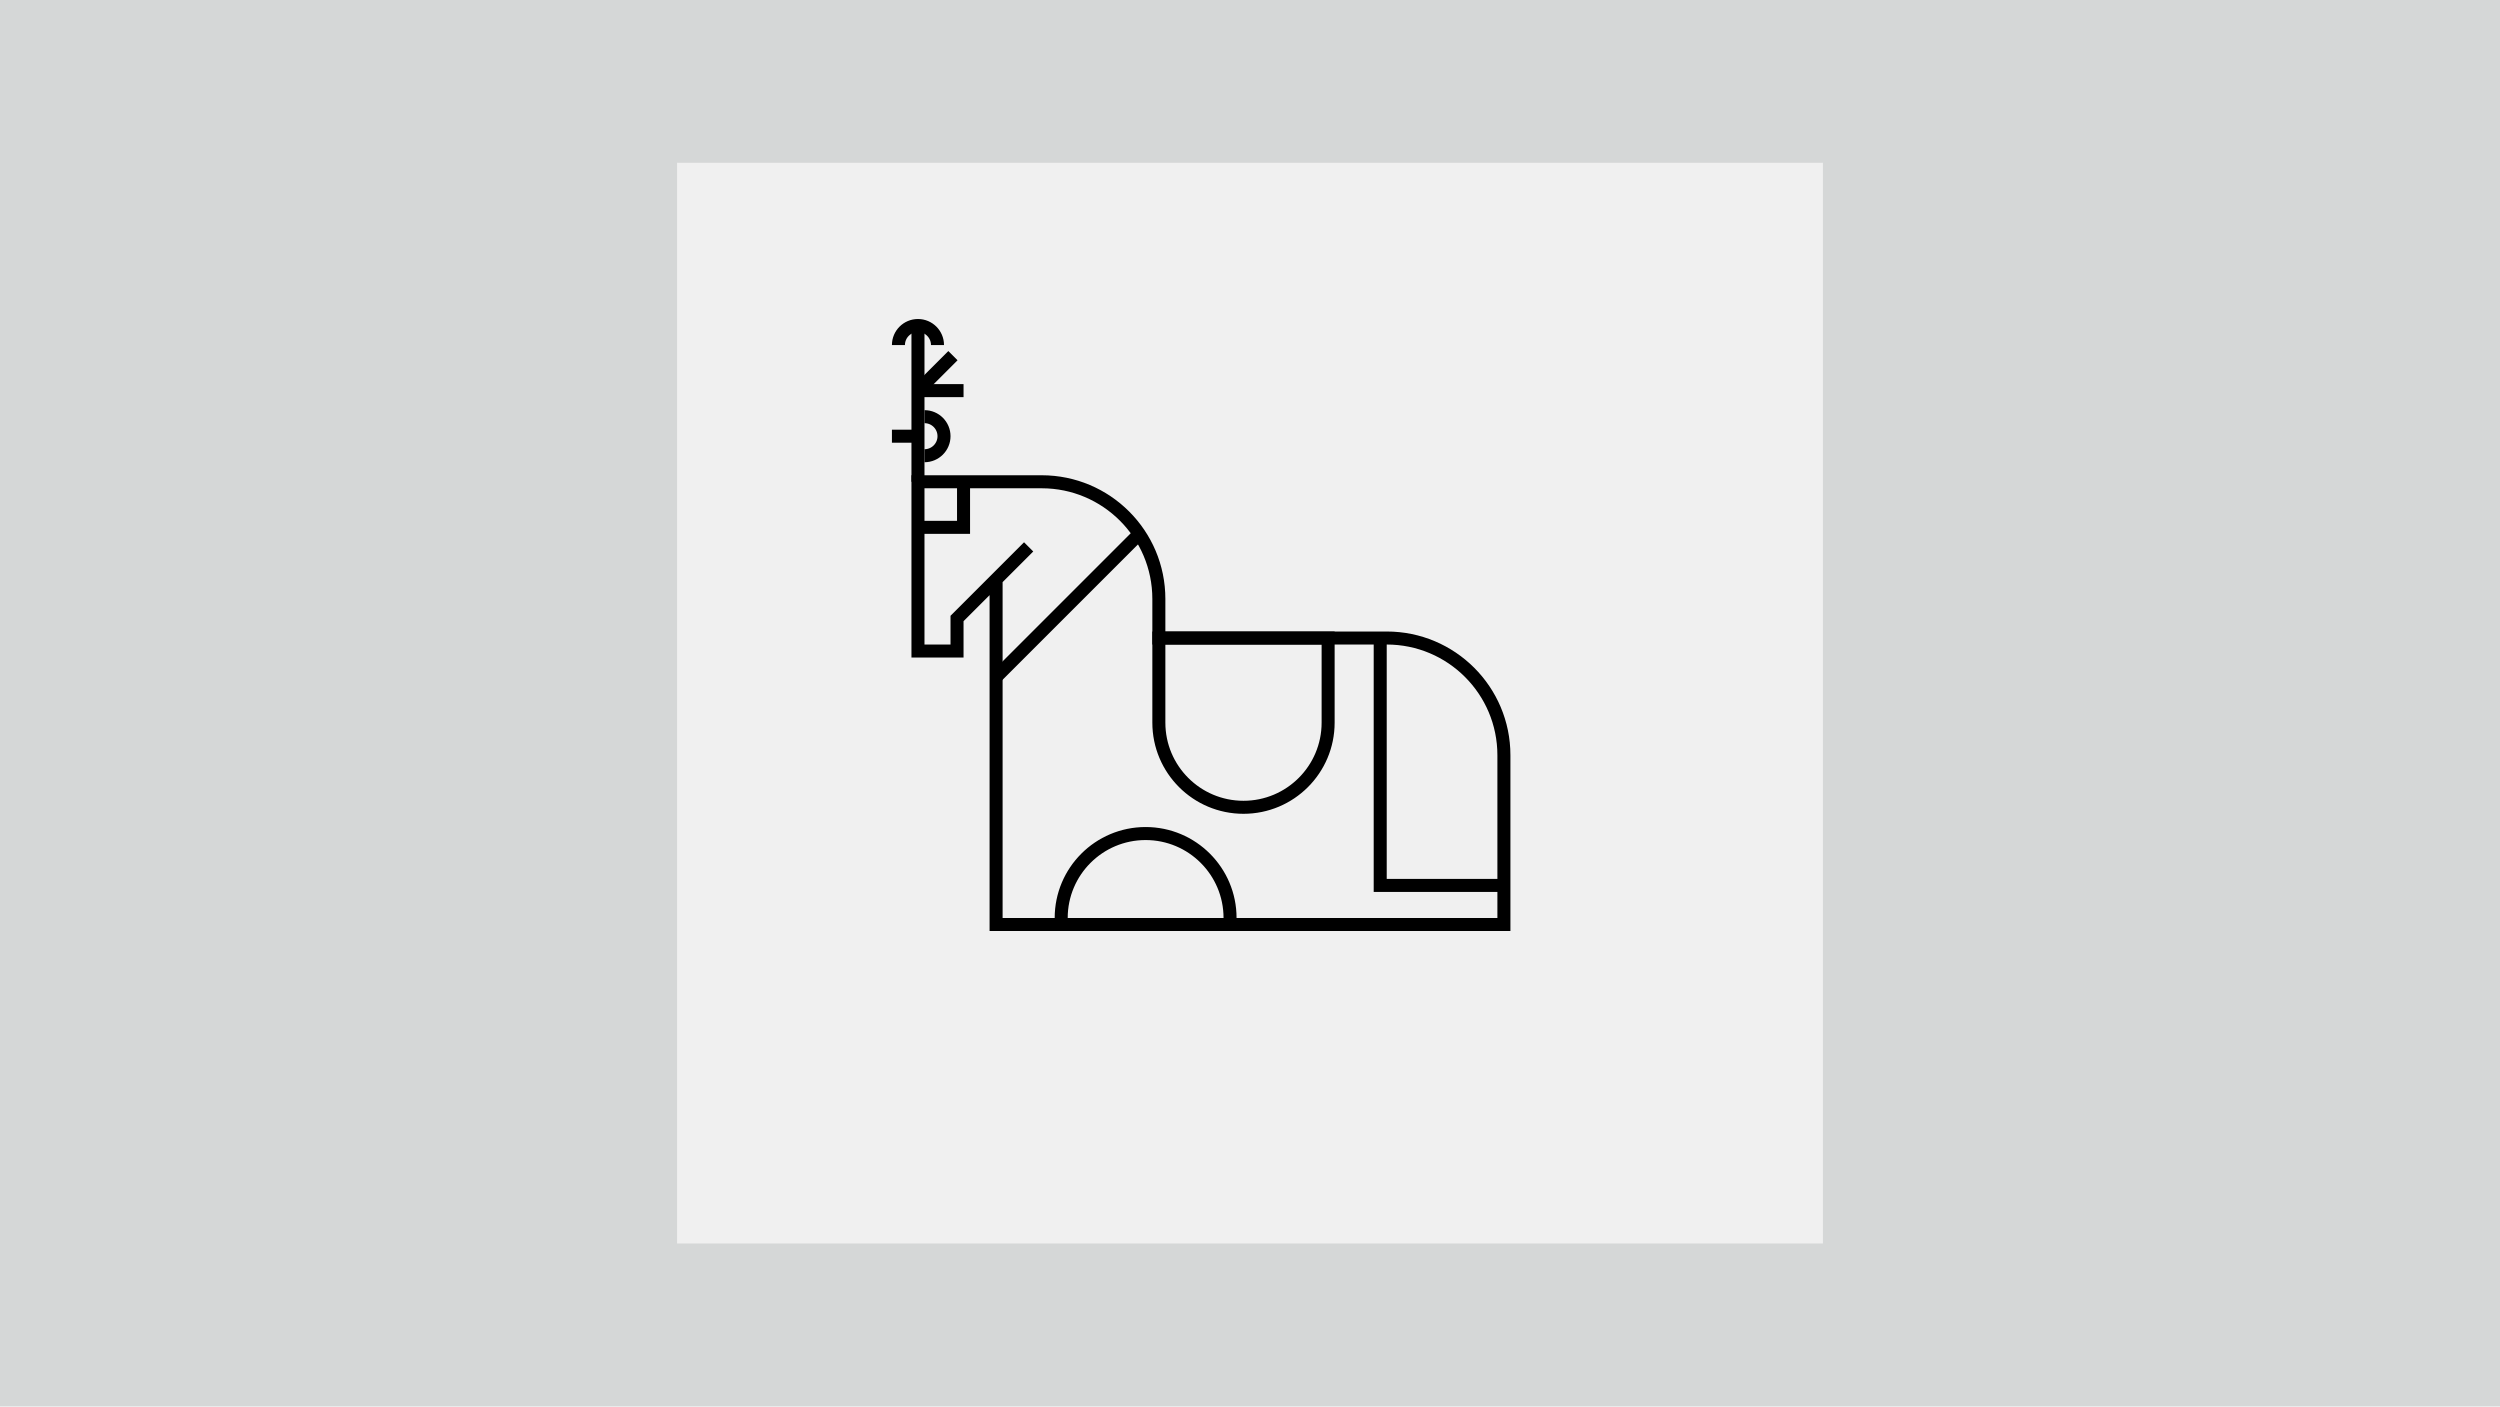
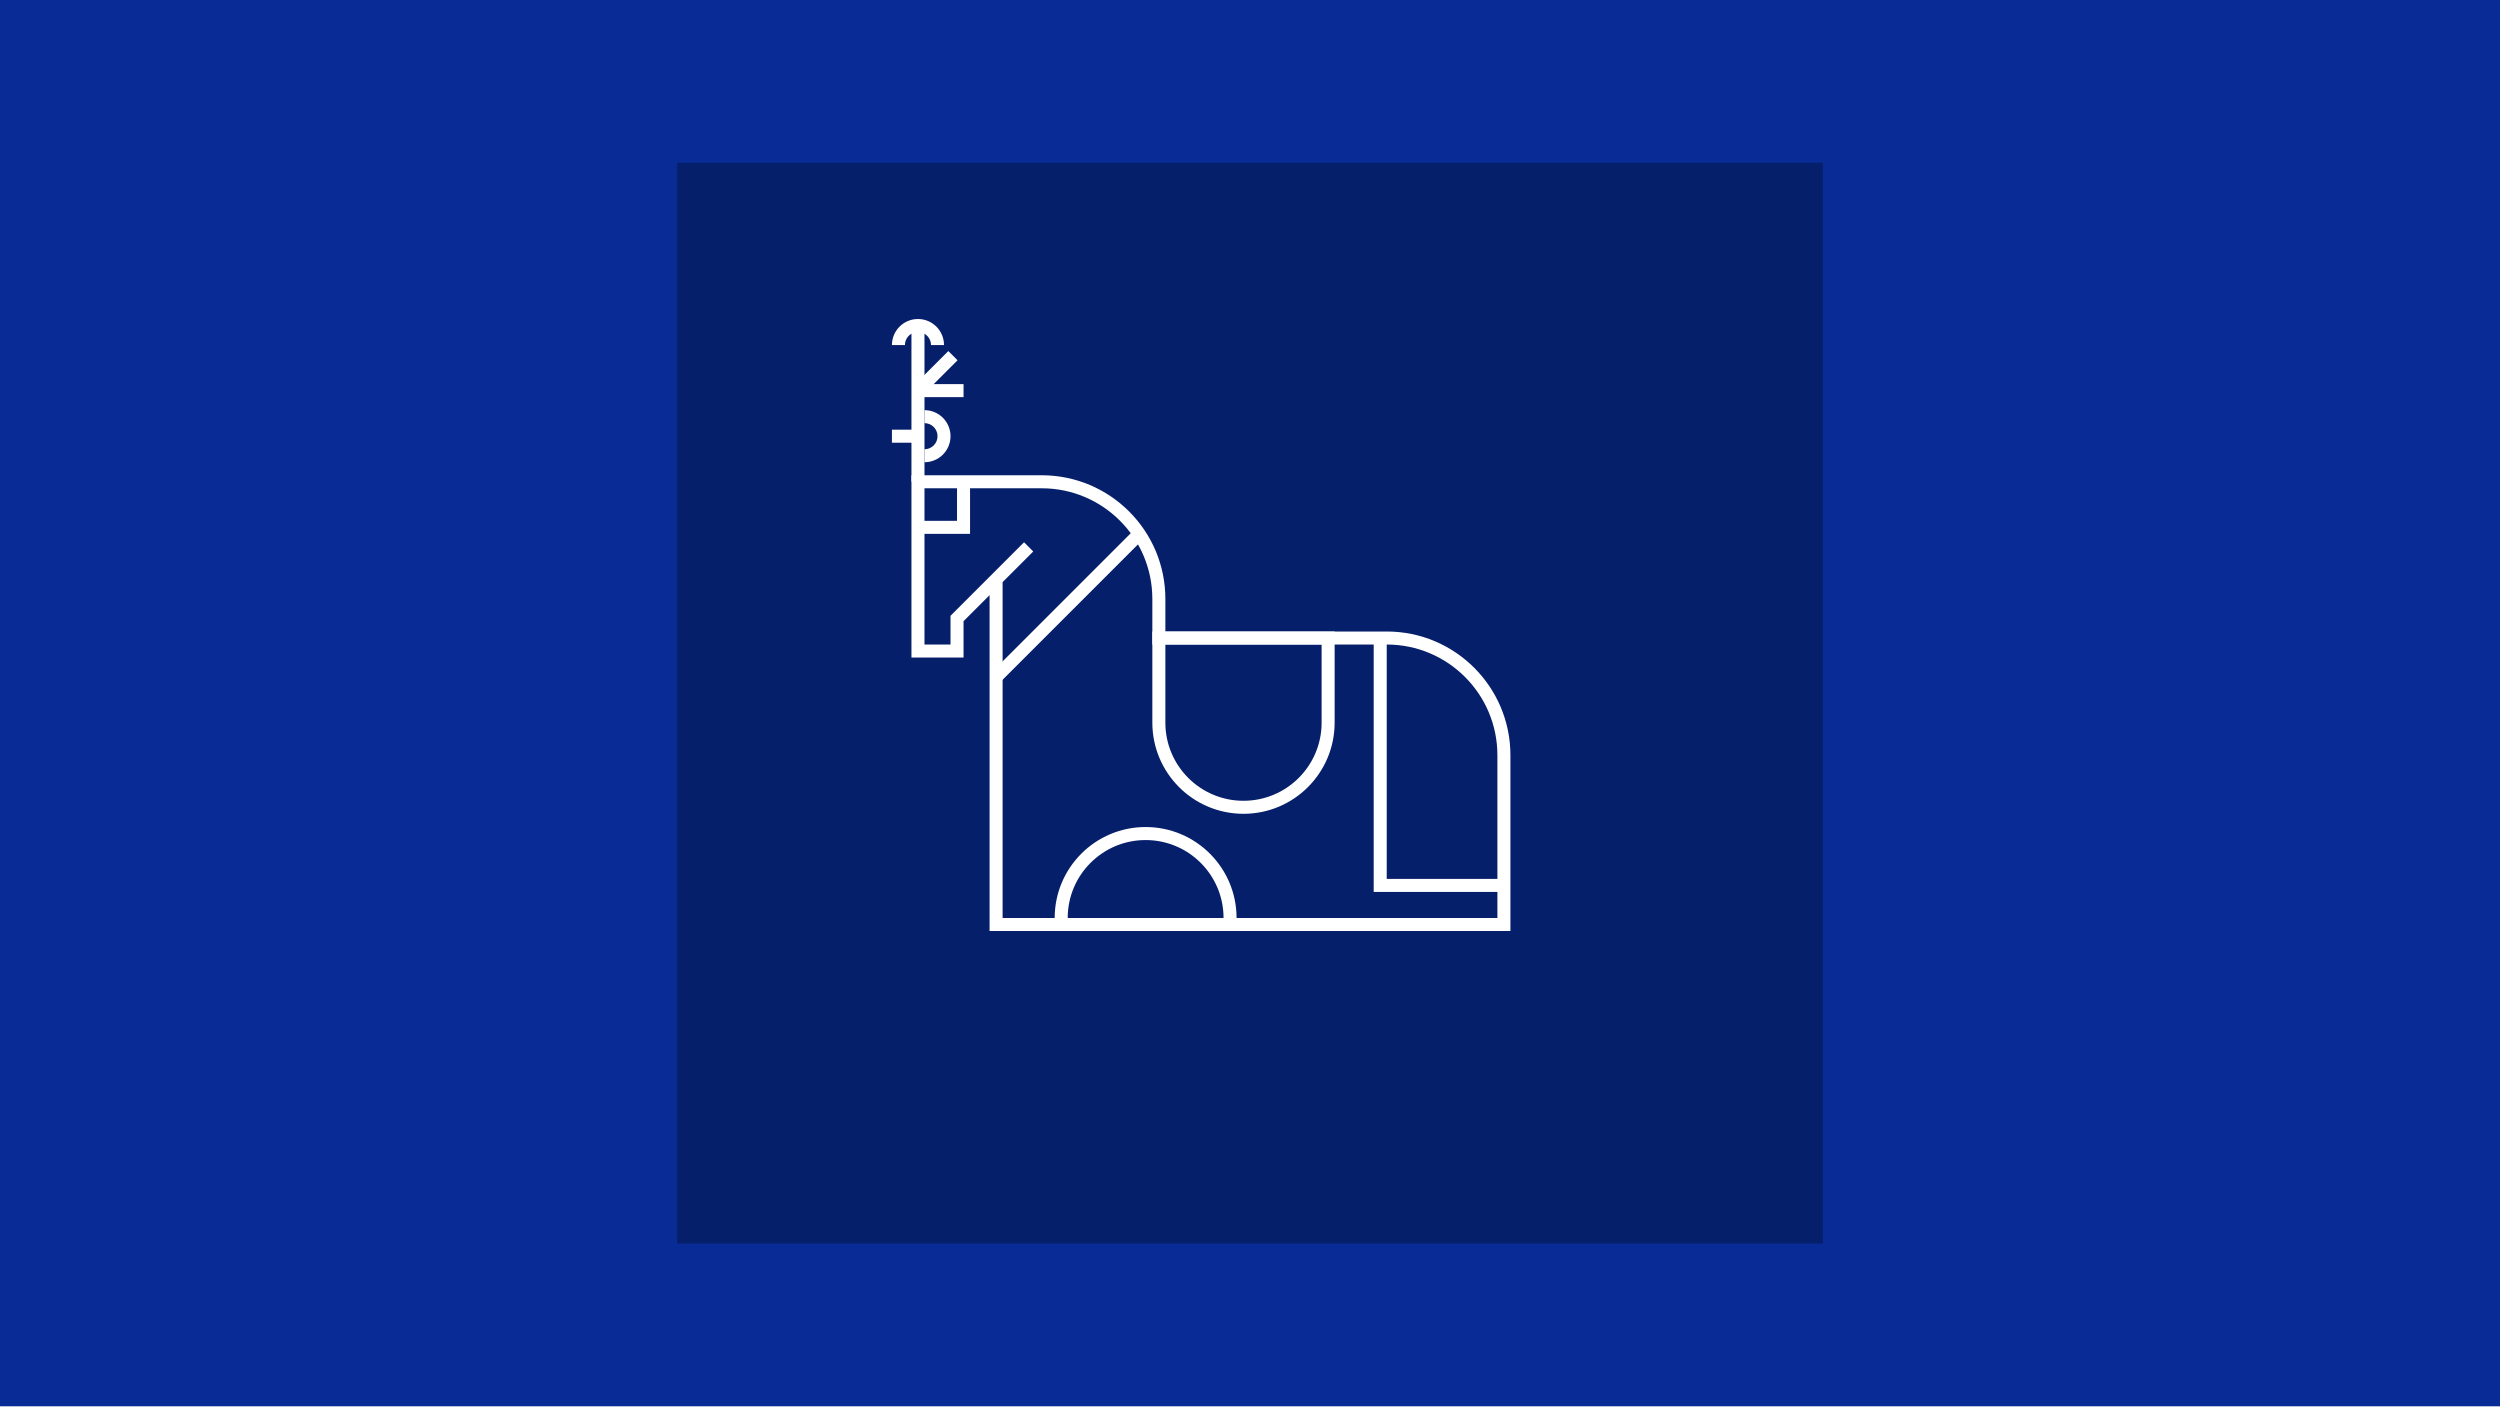
<svg xmlns="http://www.w3.org/2000/svg" viewBox="0 0 1920 1080">
  <defs>
-     <style>.cls-1{fill:none;stroke:#000;stroke-miterlimit:10;stroke-width:10px;}.cls-2{fill:#d5d7d7;}</style>
+     <style>.cls-1{fill:#082b96;}.cls-2{fill:#061f6b;}.cls-3{fill:none;stroke:#fff;stroke-miterlimit:10;stroke-width:10px;}</style>
  </defs>
+   <g id="Background">
+     <rect class="cls-1" width="1920" height="1080" />
+   </g>
  <g id="Graphics">
-     <line class="cls-1" x1="705" y1="370" x2="705" y2="250" />
-     <line class="cls-1" x1="705" y1="300" x2="740" y2="300" />
-     <line class="cls-1" x1="705" y1="300" x2="731.85" y2="273.15" />
-     <line class="cls-1" x1="702.19" y1="335" x2="685" y2="335" />
-     <path class="cls-1" d="M710,320a15,15,0,0,1,0,30" />
-     <path class="cls-1" d="M720,265a15,15,0,0,0-30,0" />
-     <path class="cls-1" d="M815,705a64.84,64.84,0,0,1,64.84-64.84h0A64.84,64.84,0,0,1,944.68,705" />
-     <line class="cls-1" x1="875" y1="410" x2="765" y2="520" />
-     <path class="cls-1" d="M790,420l-55,55v25H705V370h95a90,90,0,0,1,90,90v30h175a90,90,0,0,1,90,90V710H765V445" />
-     <polyline class="cls-1" points="1155 680 1060 680 1060 490" />
-     <path class="cls-1" d="M890,490h130a0,0,0,0,1,0,0v65a65,65,0,0,1-65,65h0a65,65,0,0,1-65-65V490a0,0,0,0,1,0,0Z" />
-     <polyline class="cls-1" points="740 370 740 405 705 405" />
-   </g>
-   <g id="Guides">
-     <path class="cls-2" d="M0,0V1080H1920V0ZM1400,955H520V125h880Z" />
+     <path class="cls-2" d="M1400,955H520V125h880Z" />
+     <line class="cls-3" x1="705" y1="370" x2="705" y2="250" />
+     <line class="cls-3" x1="705" y1="300" x2="740" y2="300" />
+     <line class="cls-3" x1="705" y1="300" x2="731.85" y2="273.15" />
+     <line class="cls-3" x1="702.19" y1="335" x2="685" y2="335" />
+     <path class="cls-3" d="M710,320a15,15,0,0,1,0,30" />
+     <path class="cls-3" d="M720,265a15,15,0,0,0-30,0" />
+     <path class="cls-3" d="M815,705a64.84,64.84,0,0,1,64.84-64.84h0A64.84,64.84,0,0,1,944.68,705" />
+     <line class="cls-3" x1="875" y1="410" x2="765" y2="520" />
+     <path class="cls-3" d="M790,420l-55,55v25H705V370h95a90,90,0,0,1,90,90v30h175a90,90,0,0,1,90,90V710H765V445" />
+     <polyline class="cls-3" points="1155 680 1060 680 1060 490" />
+     <path class="cls-3" d="M890,490h130a0,0,0,0,1,0,0v65a65,65,0,0,1-65,65h0a65,65,0,0,1-65-65V490A0,0,0,0,1,890,490Z" />
+     <polyline class="cls-3" points="740 370 740 405 705 405" />
  </g>
</svg>
